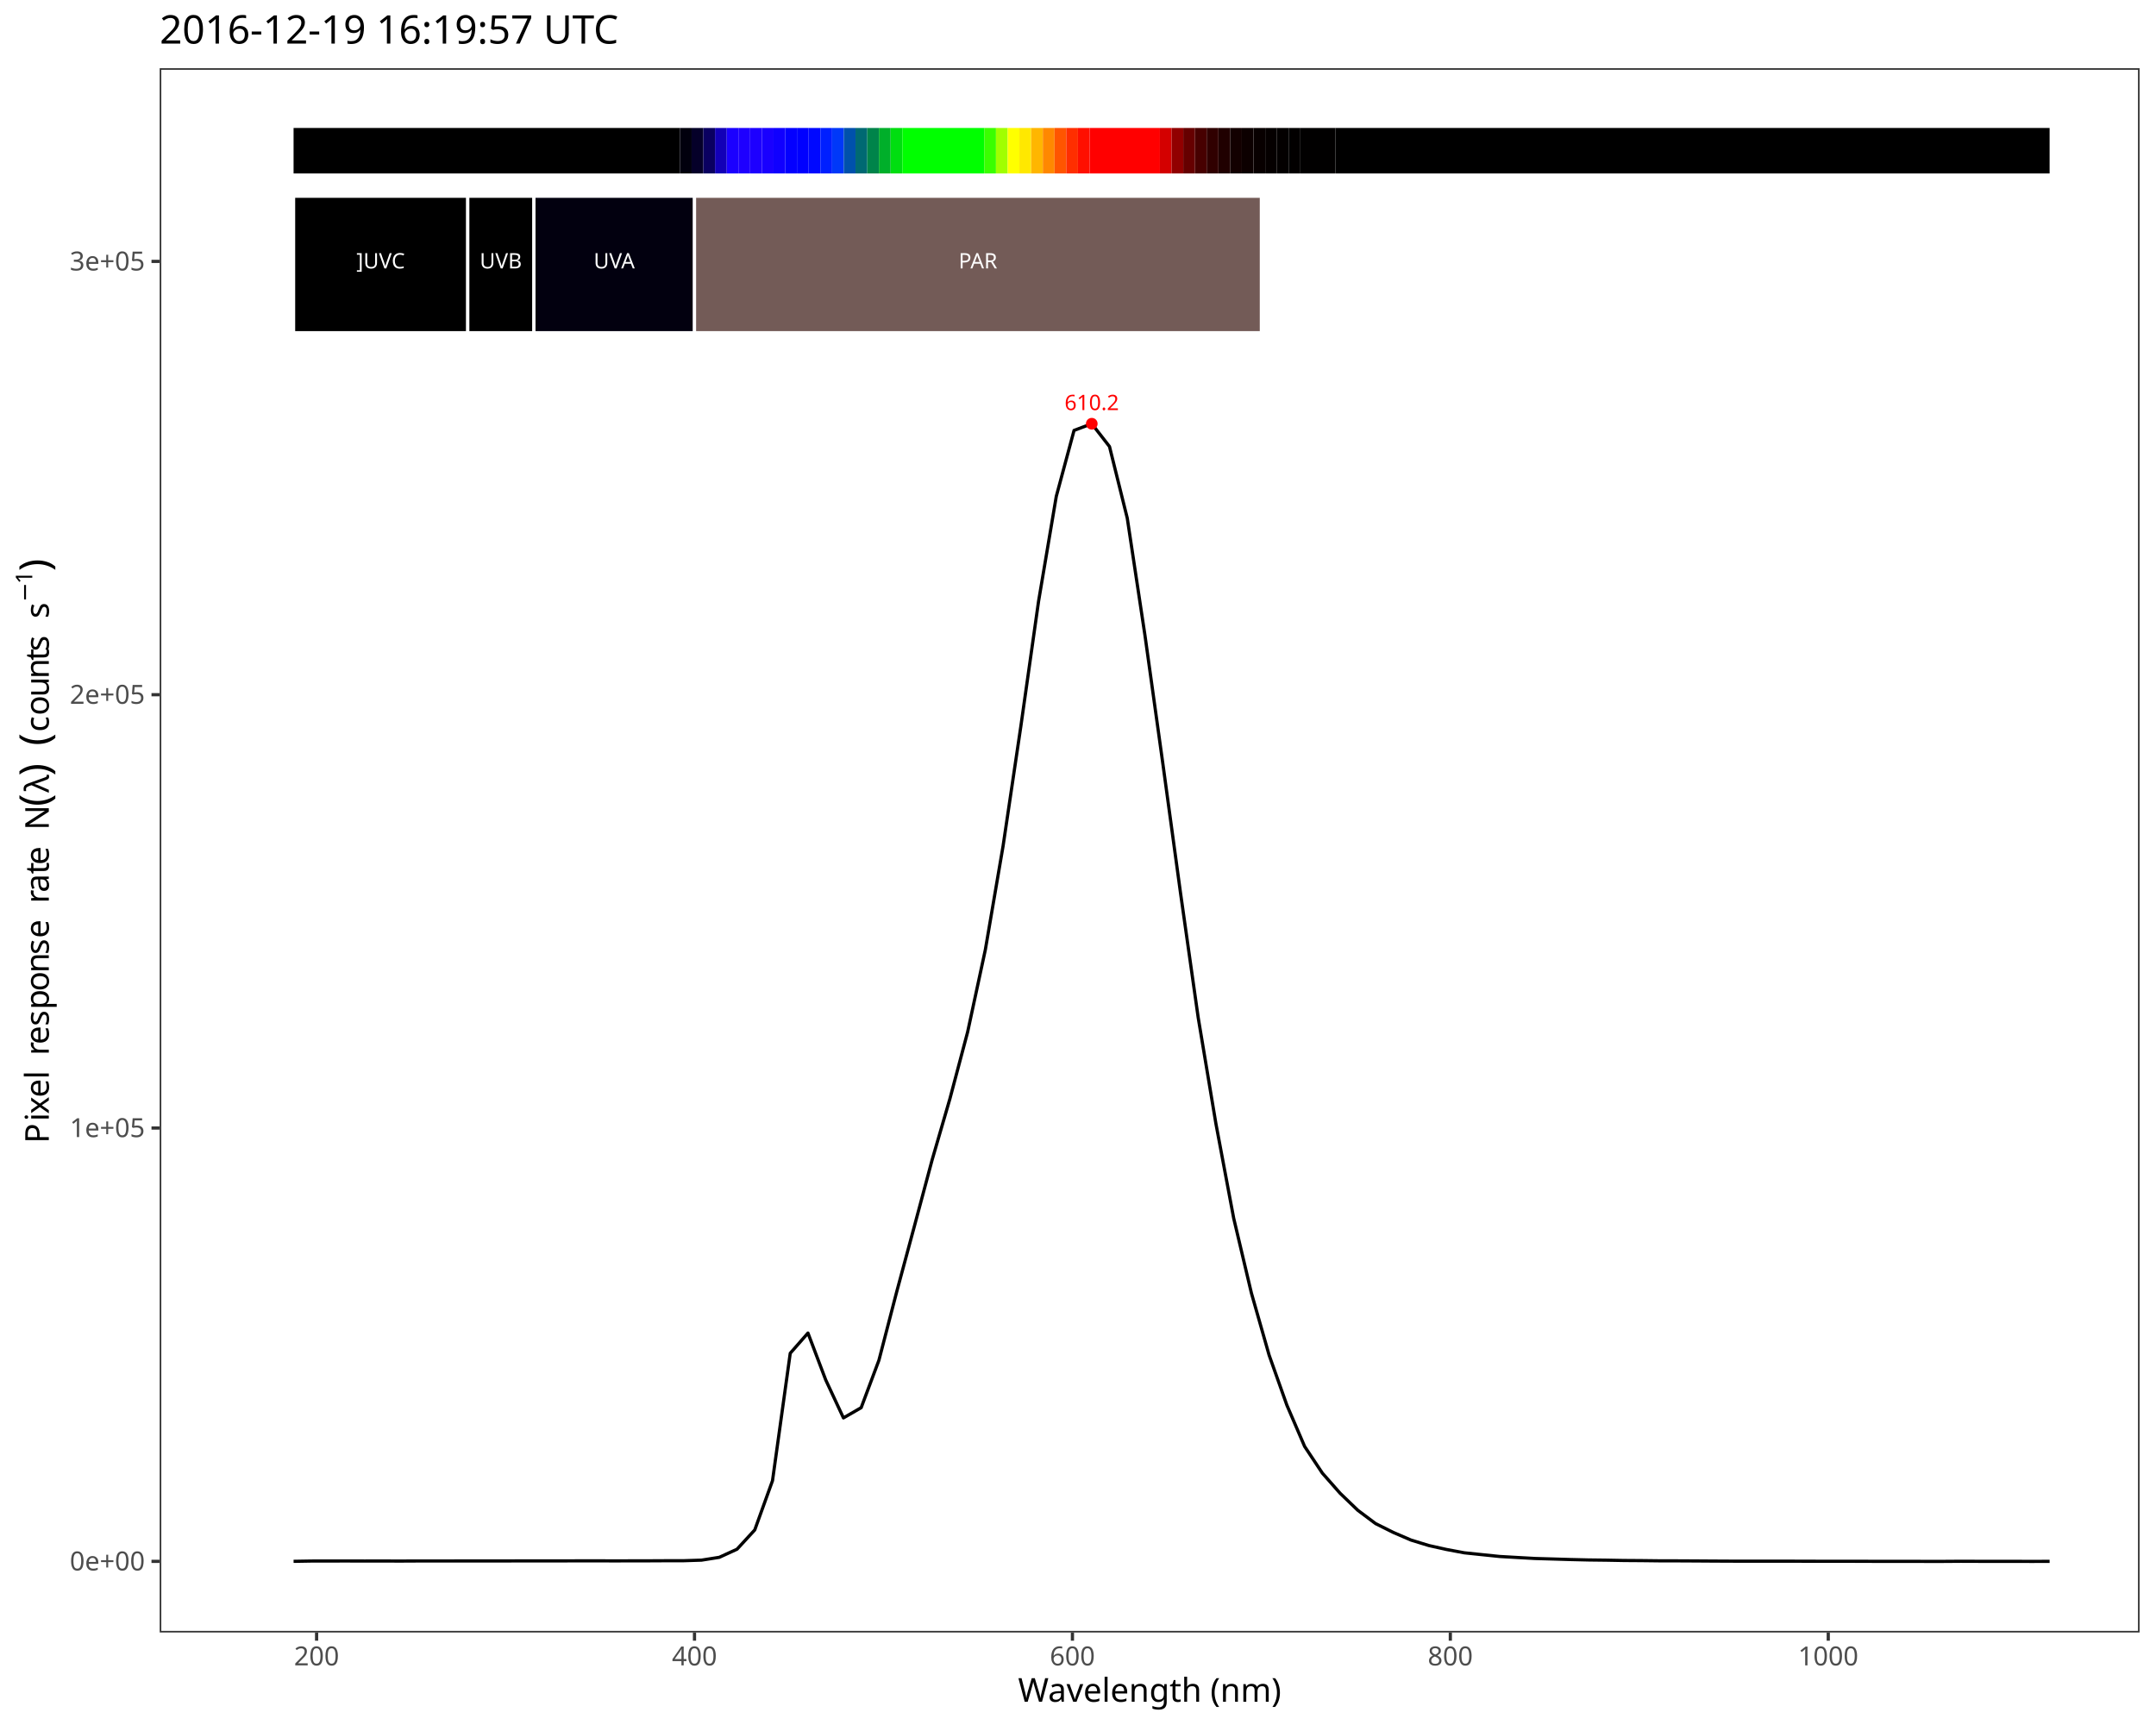
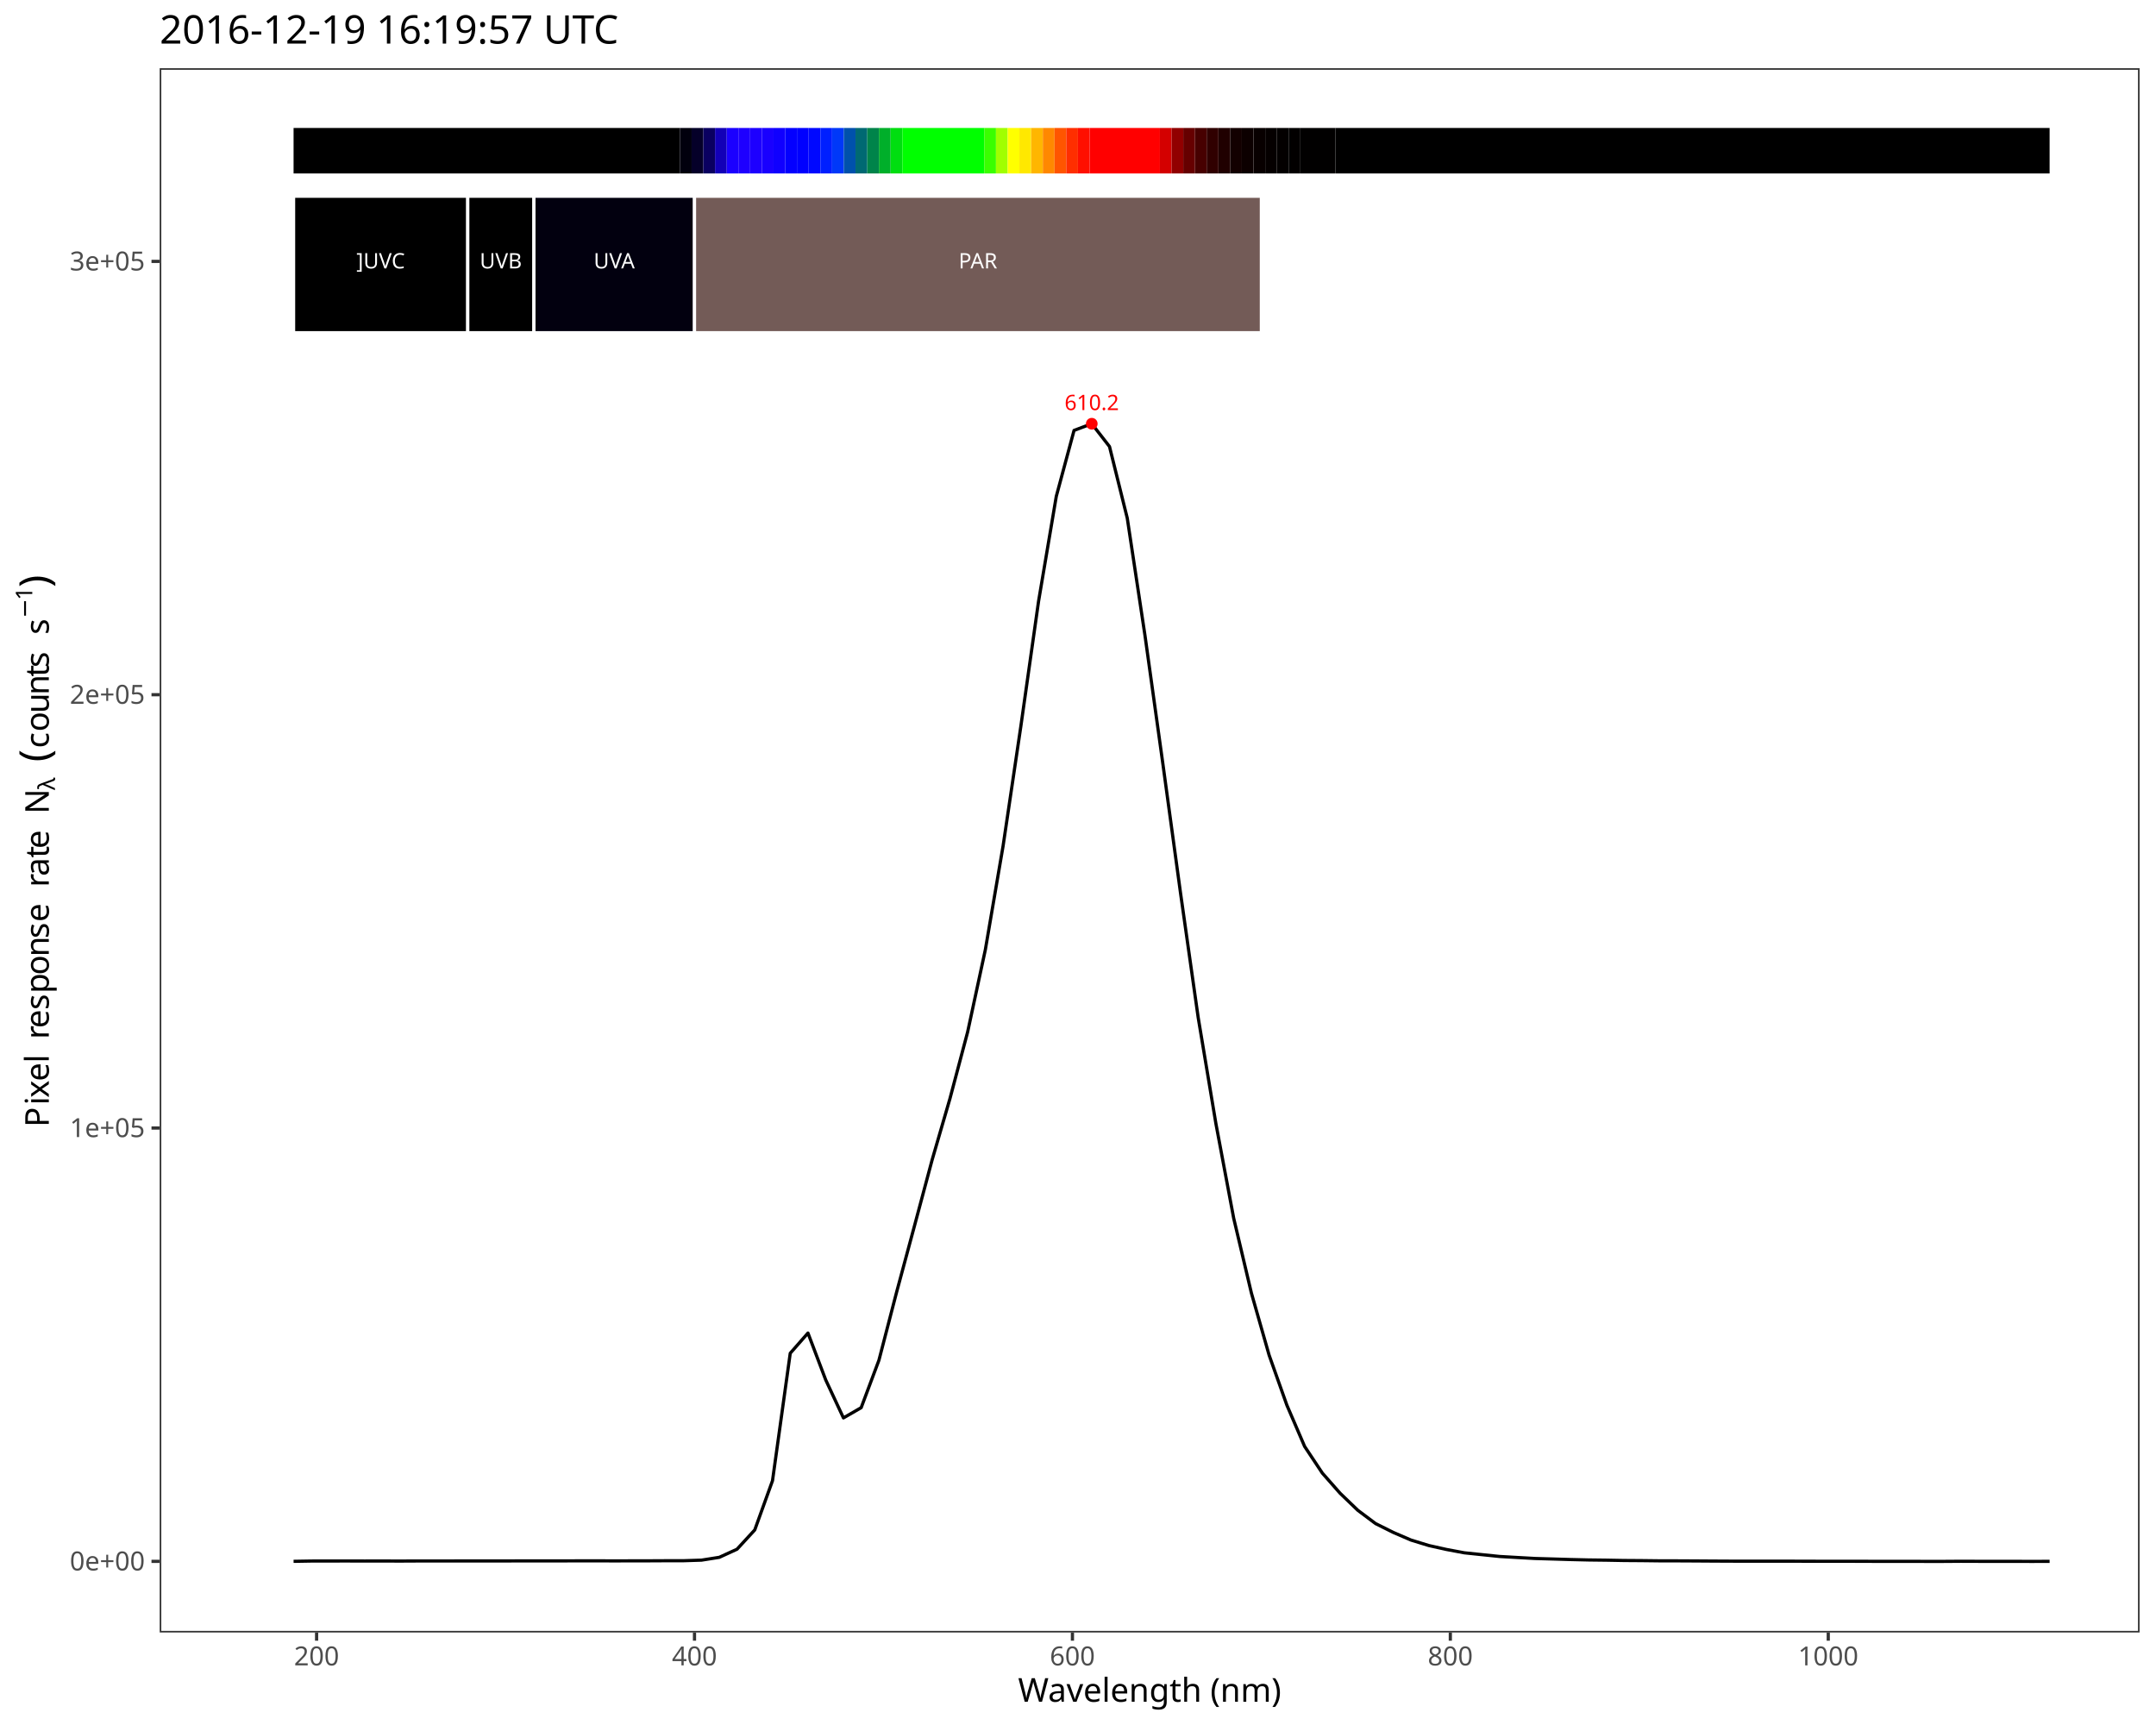
<svg xmlns="http://www.w3.org/2000/svg" class="svglite" data-engine-version="2.0" width="720.00pt" height="576.00pt" viewBox="0 0 720.00 576.00">
  <defs>
    <style type="text/css">
    .svglite line, .svglite polyline, .svglite polygon, .svglite path, .svglite rect, .svglite circle {
      fill: none;
      stroke: #000000;
      stroke-linecap: round;
      stroke-linejoin: round;
      stroke-miterlimit: 10.00;
    }
  </style>
  </defs>
  <rect width="100%" height="100%" style="stroke: none; fill: #FFFFFF;" />
  <defs>
    <clipPath id="cpMC4wMHw3MjAuMDB8MC4wMHw1NzYuMDA=">
      <rect x="0.00" y="0.00" width="720.00" height="576.00" />
    </clipPath>
  </defs>
  <g clip-path="url(#cpMC4wMHw3MjAuMDB8MC4wMHw1NzYuMDA=)">
    <rect x="0.00" y="0.00" width="720.00" height="576.00" style="stroke-width: 1.07; stroke: #FFFFFF; fill: #FFFFFF;" />
  </g>
  <defs>
    <clipPath id="cpNTMuMzN8NzE0LjUyfDIyLjc4fDU0NS4xMQ==">
      <rect x="53.33" y="22.78" width="661.19" height="522.33" />
    </clipPath>
  </defs>
  <g clip-path="url(#cpNTMuMzN8NzE0LjUyfDIyLjc4fDU0NS4xMQ==)">
    <rect x="53.33" y="22.78" width="661.19" height="522.33" style="stroke-width: 1.07; stroke: none; fill: #FFFFFF;" />
    <polyline points="98.04,521.35 103.97,521.25 109.89,521.24 115.81,521.23 121.74,521.25 127.66,521.24 133.58,521.26 139.51,521.23 145.43,521.23 151.36,521.23 157.28,521.22 163.20,521.22 169.13,521.22 175.05,521.20 180.97,521.20 186.90,521.20 192.82,521.19 198.74,521.18 204.67,521.20 210.59,521.19 216.51,521.18 222.44,521.15 228.36,521.14 234.28,520.95 240.21,520.01 246.13,517.30 252.05,510.87 257.98,494.42 263.90,451.87 269.82,445.12 275.75,460.77 281.67,473.46 287.59,470.04 293.52,454.20 299.44,431.40 305.37,409.41 311.29,387.28 317.21,366.94 323.14,344.61 329.06,317.11 334.98,282.49 340.91,242.54 346.83,200.78 352.75,165.73 358.68,143.72 364.60,141.49 370.52,149.11 376.45,173.01 382.37,212.20 388.29,254.67 394.22,298.06 400.14,339.80 406.06,375.23 411.99,406.77 417.91,431.78 423.83,452.52 429.76,469.22 435.68,482.98 441.60,491.89 447.53,498.62 453.45,504.31 459.38,508.75 465.30,511.70 471.22,514.25 477.15,516.07 483.07,517.39 488.99,518.50 494.92,519.12 500.84,519.73 506.76,520.07 512.69,520.40 518.61,520.57 524.53,520.75 530.46,520.89 536.38,520.96 542.30,521.07 548.23,521.11 554.15,521.18 560.07,521.19 566.00,521.22 571.92,521.26 577.84,521.29 583.77,521.30 589.69,521.30 595.61,521.30 601.54,521.31 607.46,521.33 613.38,521.33 619.31,521.33 625.23,521.35 631.16,521.35 637.08,521.35 643.00,521.37 648.93,521.37 654.85,521.33 660.77,521.35 666.70,521.35 672.62,521.36 678.54,521.37 684.47,521.36 " style="stroke-width: 1.07; stroke-linecap: butt;" />
    <text x="364.60" y="136.93" text-anchor="middle" style="font-size: 7.11px; fill: #FF0000; font-family: sans;" textLength="17.80px" lengthAdjust="spacingAndGlyphs">610.2</text>
    <circle cx="364.60" cy="141.49" r="1.95" style="stroke-width: 0.71; stroke: none; fill: #FF0000;" />
    <rect x="98.04" y="42.73" width="129.01" height="15.19" style="stroke-width: 1.07; stroke: none; stroke-linecap: square; stroke-linejoin: miter; fill: #000000;" />
    <rect x="227.06" y="42.73" width="3.91" height="15.19" style="stroke-width: 1.07; stroke: none; stroke-linecap: square; stroke-linejoin: miter; fill: #01000D;" />
    <rect x="230.97" y="42.73" width="3.91" height="15.19" style="stroke-width: 1.07; stroke: none; stroke-linecap: square; stroke-linejoin: miter; fill: #050029;" />
    <rect x="234.88" y="42.73" width="3.91" height="15.19" style="stroke-width: 1.07; stroke: none; stroke-linecap: square; stroke-linejoin: miter; fill: #0A0060;" />
    <rect x="238.79" y="42.73" width="3.91" height="15.19" style="stroke-width: 1.07; stroke: none; stroke-linecap: square; stroke-linejoin: miter; fill: #1300B7;" />
    <rect x="242.70" y="42.73" width="3.91" height="15.19" style="stroke-width: 1.07; stroke: none; stroke-linecap: square; stroke-linejoin: miter; fill: #1B00FF;" />
    <rect x="246.60" y="42.73" width="3.91" height="15.19" style="stroke-width: 1.07; stroke: none; stroke-linecap: square; stroke-linejoin: miter; fill: #1E00FF;" />
    <rect x="250.51" y="42.73" width="3.91" height="15.19" style="stroke-width: 1.07; stroke: none; stroke-linecap: square; stroke-linejoin: miter; fill: #1D00FF;" />
    <rect x="254.42" y="42.73" width="3.91" height="15.19" style="stroke-width: 1.07; stroke: none; stroke-linecap: square; stroke-linejoin: miter; fill: #1900FF;" />
    <rect x="258.33" y="42.73" width="3.91" height="15.19" style="stroke-width: 1.07; stroke: none; stroke-linecap: square; stroke-linejoin: miter; fill: #1000FF;" />
    <rect x="262.24" y="42.73" width="3.91" height="15.19" style="stroke-width: 1.07; stroke: none; stroke-linecap: square; stroke-linejoin: miter; fill: #0400FF;" />
    <rect x="266.15" y="42.73" width="3.91" height="15.19" style="stroke-width: 1.07; stroke: none; stroke-linecap: square; stroke-linejoin: miter; fill: #0000FF;" />
    <rect x="270.06" y="42.73" width="3.91" height="15.19" style="stroke-width: 1.07; stroke: none; stroke-linecap: square; stroke-linejoin: miter; fill: #0008FF;" />
    <rect x="273.97" y="42.73" width="3.91" height="15.19" style="stroke-width: 1.07; stroke: none; stroke-linecap: square; stroke-linejoin: miter; fill: #001FFF;" />
    <rect x="277.88" y="42.73" width="3.91" height="15.19" style="stroke-width: 1.07; stroke: none; stroke-linecap: square; stroke-linejoin: miter; fill: #0038F9;" />
    <rect x="281.79" y="42.73" width="3.91" height="15.19" style="stroke-width: 1.07; stroke: none; stroke-linecap: square; stroke-linejoin: miter; fill: #0051AC;" />
    <rect x="285.70" y="42.73" width="3.91" height="15.19" style="stroke-width: 1.07; stroke: none; stroke-linecap: square; stroke-linejoin: miter; fill: #006972;" />
    <rect x="289.61" y="42.73" width="3.91" height="15.19" style="stroke-width: 1.07; stroke: none; stroke-linecap: square; stroke-linejoin: miter; fill: #00844A;" />
    <rect x="293.52" y="42.73" width="3.91" height="15.19" style="stroke-width: 1.07; stroke: none; stroke-linecap: square; stroke-linejoin: miter; fill: #00AF2A;" />
    <rect x="297.43" y="42.73" width="3.91" height="15.19" style="stroke-width: 1.07; stroke: none; stroke-linecap: square; stroke-linejoin: miter; fill: #00DE10;" />
    <rect x="301.34" y="42.73" width="27.37" height="15.19" style="stroke-width: 1.07; stroke: none; stroke-linecap: square; stroke-linejoin: miter; fill: #00FF00;" />
    <rect x="328.70" y="42.73" width="3.91" height="15.19" style="stroke-width: 1.07; stroke: none; stroke-linecap: square; stroke-linejoin: miter; fill: #3AFF00;" />
    <rect x="332.61" y="42.73" width="3.91" height="15.19" style="stroke-width: 1.07; stroke: none; stroke-linecap: square; stroke-linejoin: miter; fill: #A0FF00;" />
    <rect x="336.52" y="42.73" width="3.91" height="15.19" style="stroke-width: 1.07; stroke: none; stroke-linecap: square; stroke-linejoin: miter; fill: #FFFF00;" />
    <rect x="340.43" y="42.73" width="3.91" height="15.19" style="stroke-width: 1.07; stroke: none; stroke-linecap: square; stroke-linejoin: miter; fill: #FFE800;" />
    <rect x="344.34" y="42.73" width="3.91" height="15.19" style="stroke-width: 1.07; stroke: none; stroke-linecap: square; stroke-linejoin: miter; fill: #FFB600;" />
    <rect x="348.25" y="42.73" width="3.91" height="15.19" style="stroke-width: 1.07; stroke: none; stroke-linecap: square; stroke-linejoin: miter; fill: #FF8800;" />
    <rect x="352.16" y="42.73" width="3.91" height="15.19" style="stroke-width: 1.07; stroke: none; stroke-linecap: square; stroke-linejoin: miter; fill: #FF5500;" />
    <rect x="356.07" y="42.73" width="3.91" height="15.19" style="stroke-width: 1.07; stroke: none; stroke-linecap: square; stroke-linejoin: miter; fill: #FF2E00;" />
    <rect x="359.98" y="42.73" width="3.91" height="15.19" style="stroke-width: 1.07; stroke: none; stroke-linecap: square; stroke-linejoin: miter; fill: #FF0F00;" />
    <rect x="363.89" y="42.73" width="23.46" height="15.19" style="stroke-width: 1.07; stroke: none; stroke-linecap: square; stroke-linejoin: miter; fill: #FF0000;" />
    <rect x="387.35" y="42.73" width="3.91" height="15.19" style="stroke-width: 1.07; stroke: none; stroke-linecap: square; stroke-linejoin: miter; fill: #D40000;" />
    <rect x="391.26" y="42.73" width="3.91" height="15.19" style="stroke-width: 1.07; stroke: none; stroke-linecap: square; stroke-linejoin: miter; fill: #910000;" />
    <rect x="395.16" y="42.73" width="3.91" height="15.19" style="stroke-width: 1.07; stroke: none; stroke-linecap: square; stroke-linejoin: miter; fill: #660000;" />
    <rect x="399.07" y="42.73" width="3.91" height="15.19" style="stroke-width: 1.07; stroke: none; stroke-linecap: square; stroke-linejoin: miter; fill: #470000;" />
    <rect x="402.98" y="42.73" width="3.91" height="15.19" style="stroke-width: 1.07; stroke: none; stroke-linecap: square; stroke-linejoin: miter; fill: #300000;" />
    <rect x="406.89" y="42.73" width="3.91" height="15.19" style="stroke-width: 1.07; stroke: none; stroke-linecap: square; stroke-linejoin: miter; fill: #200000;" />
    <rect x="410.80" y="42.73" width="3.91" height="15.19" style="stroke-width: 1.07; stroke: none; stroke-linecap: square; stroke-linejoin: miter; fill: #130000;" />
    <rect x="414.71" y="42.73" width="3.91" height="15.19" style="stroke-width: 1.07; stroke: none; stroke-linecap: square; stroke-linejoin: miter; fill: #0C0000;" />
    <rect x="418.62" y="42.73" width="3.91" height="15.19" style="stroke-width: 1.07; stroke: none; stroke-linecap: square; stroke-linejoin: miter; fill: #080000;" />
    <rect x="422.53" y="42.73" width="3.91" height="15.19" style="stroke-width: 1.07; stroke: none; stroke-linecap: square; stroke-linejoin: miter; fill: #050000;" />
    <rect x="426.44" y="42.73" width="3.91" height="15.19" style="stroke-width: 1.07; stroke: none; stroke-linecap: square; stroke-linejoin: miter; fill: #030000;" />
    <rect x="430.35" y="42.73" width="3.91" height="15.19" style="stroke-width: 1.07; stroke: none; stroke-linecap: square; stroke-linejoin: miter; fill: #020000;" />
    <rect x="434.26" y="42.73" width="11.73" height="15.19" style="stroke-width: 1.07; stroke: none; stroke-linecap: square; stroke-linejoin: miter; fill: #010000;" />
    <rect x="445.99" y="42.73" width="238.48" height="15.19" style="stroke-width: 1.07; stroke: none; stroke-linecap: square; stroke-linejoin: miter; fill: #000000;" />
    <rect x="98.04" y="65.52" width="58.17" height="45.58" style="stroke-width: 1.07; stroke: #FFFFFF; stroke-linecap: square; stroke-linejoin: miter; fill: #000000;" />
    <rect x="156.21" y="65.52" width="22.09" height="45.58" style="stroke-width: 1.07; stroke: #FFFFFF; stroke-linecap: square; stroke-linejoin: miter; fill: #000000;" />
    <rect x="178.30" y="65.52" width="53.64" height="45.58" style="stroke-width: 1.07; stroke: #FFFFFF; stroke-linecap: square; stroke-linejoin: miter; fill: #02000F;" />
    <rect x="231.93" y="65.52" width="189.31" height="45.58" style="stroke-width: 1.07; stroke: #FFFFFF; stroke-linecap: square; stroke-linejoin: miter; fill: #735B57;" />
    <text x="127.13" y="89.62" text-anchor="middle" style="font-size: 7.11px; fill: #FFFFFF; font-family: sans;" textLength="17.00px" lengthAdjust="spacingAndGlyphs">]UVC</text>
    <text x="167.25" y="89.62" text-anchor="middle" style="font-size: 7.11px; fill: #FFFFFF; font-family: sans;" textLength="14.63px" lengthAdjust="spacingAndGlyphs">UVB</text>
    <text x="205.12" y="89.62" text-anchor="middle" style="font-size: 7.11px; fill: #FFFFFF; font-family: sans;" textLength="14.63px" lengthAdjust="spacingAndGlyphs">UVA</text>
    <text x="326.59" y="89.62" text-anchor="middle" style="font-size: 7.11px; fill: #FFFFFF; font-family: sans;" textLength="14.63px" lengthAdjust="spacingAndGlyphs">PAR</text>
    <rect x="53.33" y="22.78" width="661.19" height="522.33" style="stroke-width: 1.07; stroke: #333333;" />
  </g>
  <g clip-path="url(#cpMC4wMHw3MjAuMDB8MC4wMHw1NzYuMDA=)">
    <text x="48.40" y="524.38" text-anchor="end" style="font-size: 8.80px; fill: #4D4D4D; font-family: sans;" textLength="24.72px" lengthAdjust="spacingAndGlyphs">0e+00</text>
    <text x="48.40" y="379.69" text-anchor="end" style="font-size: 8.80px; fill: #4D4D4D; font-family: sans;" textLength="24.72px" lengthAdjust="spacingAndGlyphs">1e+05</text>
    <text x="48.40" y="235.00" text-anchor="end" style="font-size: 8.80px; fill: #4D4D4D; font-family: sans;" textLength="24.72px" lengthAdjust="spacingAndGlyphs">2e+05</text>
    <text x="48.40" y="90.31" text-anchor="end" style="font-size: 8.80px; fill: #4D4D4D; font-family: sans;" textLength="24.72px" lengthAdjust="spacingAndGlyphs">3e+05</text>
    <polyline points="50.59,521.35 53.33,521.35 " style="stroke-width: 1.07; stroke: #333333; stroke-linecap: butt;" />
    <polyline points="50.59,376.66 53.33,376.66 " style="stroke-width: 1.07; stroke: #333333; stroke-linecap: butt;" />
    <polyline points="50.59,231.97 53.33,231.97 " style="stroke-width: 1.07; stroke: #333333; stroke-linecap: butt;" />
    <polyline points="50.59,87.28 53.33,87.28 " style="stroke-width: 1.07; stroke: #333333; stroke-linecap: butt;" />
    <polyline points="105.73,547.85 105.73,545.11 " style="stroke-width: 1.07; stroke: #333333; stroke-linecap: butt;" />
    <polyline points="231.93,547.85 231.93,545.11 " style="stroke-width: 1.07; stroke: #333333; stroke-linecap: butt;" />
    <polyline points="358.14,547.85 358.14,545.11 " style="stroke-width: 1.07; stroke: #333333; stroke-linecap: butt;" />
    <polyline points="484.34,547.85 484.34,545.11 " style="stroke-width: 1.07; stroke: #333333; stroke-linecap: butt;" />
    <polyline points="610.55,547.85 610.55,545.11 " style="stroke-width: 1.07; stroke: #333333; stroke-linecap: butt;" />
    <text x="105.73" y="556.10" text-anchor="middle" style="font-size: 8.80px; fill: #4D4D4D; font-family: sans;" textLength="14.68px" lengthAdjust="spacingAndGlyphs">200</text>
    <text x="231.93" y="556.10" text-anchor="middle" style="font-size: 8.80px; fill: #4D4D4D; font-family: sans;" textLength="14.68px" lengthAdjust="spacingAndGlyphs">400</text>
    <text x="358.14" y="556.10" text-anchor="middle" style="font-size: 8.80px; fill: #4D4D4D; font-family: sans;" textLength="14.68px" lengthAdjust="spacingAndGlyphs">600</text>
    <text x="484.34" y="556.10" text-anchor="middle" style="font-size: 8.80px; fill: #4D4D4D; font-family: sans;" textLength="14.68px" lengthAdjust="spacingAndGlyphs">800</text>
    <text x="610.55" y="556.10" text-anchor="middle" style="font-size: 8.80px; fill: #4D4D4D; font-family: sans;" textLength="19.58px" lengthAdjust="spacingAndGlyphs">1000</text>
    <text x="383.93" y="568.24" text-anchor="middle" style="font-size: 11.00px; font-family: sans;" textLength="83.76px" lengthAdjust="spacingAndGlyphs">Wavelength (nm)</text>
-     <text transform="translate(16.30,381.76) rotate(-90)" style="font-size: 11.00px; font-family: sans;" textLength="7.34px" lengthAdjust="spacingAndGlyphs">P</text>
-     <text transform="translate(16.30,374.42) rotate(-90)" style="font-size: 11.00px; font-family: sans;" textLength="2.44px" lengthAdjust="spacingAndGlyphs">i</text>
-     <text transform="translate(16.30,371.98) rotate(-90)" style="font-size: 11.00px; font-family: sans;" textLength="5.50px" lengthAdjust="spacingAndGlyphs">x</text>
-     <text transform="translate(16.30,366.47) rotate(-90)" style="font-size: 11.00px; font-family: sans;" textLength="6.12px" lengthAdjust="spacingAndGlyphs">e</text>
-     <text transform="translate(16.30,360.36) rotate(-90)" style="font-size: 11.00px; font-family: sans;" textLength="2.44px" lengthAdjust="spacingAndGlyphs">l</text>
-     <text transform="translate(16.30,357.91) rotate(-90)" style="font-size: 11.00px; font-family: sans;" textLength="2.75px" lengthAdjust="spacingAndGlyphs"> </text>
-     <text transform="translate(16.30,355.16) rotate(-90)" style="font-size: 11.00px; font-family: sans;" textLength="2.75px" lengthAdjust="spacingAndGlyphs"> </text>
-     <text transform="translate(16.30,352.41) rotate(-90)" style="font-size: 11.00px; font-family: sans;" textLength="3.66px" lengthAdjust="spacingAndGlyphs">r</text>
-     <text transform="translate(16.30,348.75) rotate(-90)" style="font-size: 11.00px; font-family: sans;" textLength="6.12px" lengthAdjust="spacingAndGlyphs">e</text>
-     <text transform="translate(16.30,342.63) rotate(-90)" style="font-size: 11.00px; font-family: sans;" textLength="5.50px" lengthAdjust="spacingAndGlyphs">s</text>
-     <text transform="translate(16.30,337.12) rotate(-90)" style="font-size: 11.00px; font-family: sans;" textLength="6.12px" lengthAdjust="spacingAndGlyphs">p</text>
-     <text transform="translate(16.30,331.01) rotate(-90)" style="font-size: 11.00px; font-family: sans;" textLength="6.12px" lengthAdjust="spacingAndGlyphs">o</text>
-     <text transform="translate(16.30,324.89) rotate(-90)" style="font-size: 11.00px; font-family: sans;" textLength="6.12px" lengthAdjust="spacingAndGlyphs">n</text>
-     <text transform="translate(16.30,318.77) rotate(-90)" style="font-size: 11.00px; font-family: sans;" textLength="5.50px" lengthAdjust="spacingAndGlyphs">s</text>
-     <text transform="translate(16.30,313.26) rotate(-90)" style="font-size: 11.00px; font-family: sans;" textLength="6.12px" lengthAdjust="spacingAndGlyphs">e</text>
-     <text transform="translate(16.30,307.15) rotate(-90)" style="font-size: 11.00px; font-family: sans;" textLength="2.75px" lengthAdjust="spacingAndGlyphs"> </text>
-     <text transform="translate(16.30,304.39) rotate(-90)" style="font-size: 11.00px; font-family: sans;" textLength="2.75px" lengthAdjust="spacingAndGlyphs"> </text>
-     <text transform="translate(16.30,301.64) rotate(-90)" style="font-size: 11.00px; font-family: sans;" textLength="3.66px" lengthAdjust="spacingAndGlyphs">r</text>
-     <text transform="translate(16.30,297.98) rotate(-90)" style="font-size: 11.00px; font-family: sans;" textLength="6.12px" lengthAdjust="spacingAndGlyphs">a</text>
-     <text transform="translate(16.30,291.86) rotate(-90)" style="font-size: 11.00px; font-family: sans;" textLength="3.06px" lengthAdjust="spacingAndGlyphs">t</text>
-     <text transform="translate(16.30,288.81) rotate(-90)" style="font-size: 11.00px; font-family: sans;" textLength="6.12px" lengthAdjust="spacingAndGlyphs">e</text>
-     <text transform="translate(16.30,282.69) rotate(-90)" style="font-size: 11.00px; font-family: sans;" textLength="2.75px" lengthAdjust="spacingAndGlyphs"> </text>
-     <text transform="translate(16.30,279.93) rotate(-90)" style="font-size: 11.00px; font-family: sans;" textLength="2.75px" lengthAdjust="spacingAndGlyphs"> </text>
-     <text transform="translate(16.30,277.18) rotate(-90)" style="font-size: 11.00px; font-family: sans;" textLength="7.95px" lengthAdjust="spacingAndGlyphs">N</text>
-     <text transform="translate(16.30,269.24) rotate(-90)" style="font-size: 13.75px; font-family: sans;" textLength="4.58px" lengthAdjust="spacingAndGlyphs">(</text>
-     <text transform="translate(16.30,264.66) rotate(-90)" style="font-size: 11.00px; font-family: sans;" textLength="5.60px" lengthAdjust="spacingAndGlyphs">λ</text>
-     <text transform="translate(16.30,259.05) rotate(-90)" style="font-size: 13.75px; font-family: sans;" textLength="4.57px" lengthAdjust="spacingAndGlyphs">)</text>
-     <text transform="translate(16.30,254.48) rotate(-90)" style="font-size: 11.00px; font-family: sans;" textLength="2.75px" lengthAdjust="spacingAndGlyphs"> </text>
-     <text transform="translate(16.30,251.73) rotate(-90)" style="font-size: 11.00px; font-family: sans;" textLength="2.75px" lengthAdjust="spacingAndGlyphs"> </text>
-     <text transform="translate(16.30,248.98) rotate(-90)" style="font-size: 13.75px; font-family: sans;" textLength="4.58px" lengthAdjust="spacingAndGlyphs">(</text>
-     <text transform="translate(16.30,244.40) rotate(-90)" style="font-size: 11.00px; font-family: sans;" textLength="5.50px" lengthAdjust="spacingAndGlyphs">c</text>
-     <text transform="translate(16.30,238.90) rotate(-90)" style="font-size: 11.00px; font-family: sans;" textLength="6.12px" lengthAdjust="spacingAndGlyphs">o</text>
-     <text transform="translate(16.30,232.78) rotate(-90)" style="font-size: 11.00px; font-family: sans;" textLength="6.12px" lengthAdjust="spacingAndGlyphs">u</text>
-     <text transform="translate(16.30,226.66) rotate(-90)" style="font-size: 11.00px; font-family: sans;" textLength="6.12px" lengthAdjust="spacingAndGlyphs">n</text>
-     <text transform="translate(16.30,220.54) rotate(-90)" style="font-size: 11.00px; font-family: sans;" textLength="3.06px" lengthAdjust="spacingAndGlyphs">t</text>
-     <text transform="translate(16.30,217.49) rotate(-90)" style="font-size: 11.00px; font-family: sans;" textLength="5.50px" lengthAdjust="spacingAndGlyphs">s</text>
-     <text transform="translate(16.30,211.98) rotate(-90)" style="font-size: 11.00px; font-family: sans;" textLength="2.75px" lengthAdjust="spacingAndGlyphs"> </text>
-     <text transform="translate(16.30,209.23) rotate(-90)" style="font-size: 11.00px; font-family: sans;" textLength="2.75px" lengthAdjust="spacingAndGlyphs"> </text>
-     <text transform="translate(16.30,206.48) rotate(-90)" style="font-size: 11.00px; font-family: sans;" textLength="5.50px" lengthAdjust="spacingAndGlyphs">s</text>
-     <text transform="translate(10.78,200.97) rotate(-90)" style="font-size: 7.70px; font-family: sans;" textLength="5.98px" lengthAdjust="spacingAndGlyphs">−</text>
-     <text transform="translate(10.78,194.99) rotate(-90)" style="font-size: 7.70px; font-family: sans;" textLength="4.28px" lengthAdjust="spacingAndGlyphs">1</text>
-     <text transform="translate(16.30,190.71) rotate(-90)" style="font-size: 13.75px; font-family: sans;" textLength="4.57px" lengthAdjust="spacingAndGlyphs">)</text>
+     <text transform="translate(16.30,376.34) rotate(-90)" style="font-size: 11.00px; font-family: sans;" textLength="7.34px" lengthAdjust="spacingAndGlyphs">P</text>
+     <text transform="translate(16.30,369.01) rotate(-90)" style="font-size: 11.00px; font-family: sans;" textLength="2.44px" lengthAdjust="spacingAndGlyphs">i</text>
+     <text transform="translate(16.30,366.56) rotate(-90)" style="font-size: 11.00px; font-family: sans;" textLength="5.50px" lengthAdjust="spacingAndGlyphs">x</text>
+     <text transform="translate(16.30,361.06) rotate(-90)" style="font-size: 11.00px; font-family: sans;" textLength="6.12px" lengthAdjust="spacingAndGlyphs">e</text>
+     <text transform="translate(16.30,354.94) rotate(-90)" style="font-size: 11.00px; font-family: sans;" textLength="2.44px" lengthAdjust="spacingAndGlyphs">l</text>
+     <text transform="translate(16.30,352.50) rotate(-90)" style="font-size: 11.00px; font-family: sans;" textLength="2.75px" lengthAdjust="spacingAndGlyphs"> </text>
+     <text transform="translate(16.30,349.75) rotate(-90)" style="font-size: 11.00px; font-family: sans;" textLength="2.75px" lengthAdjust="spacingAndGlyphs"> </text>
+     <text transform="translate(16.30,346.99) rotate(-90)" style="font-size: 11.00px; font-family: sans;" textLength="3.66px" lengthAdjust="spacingAndGlyphs">r</text>
+     <text transform="translate(16.30,343.33) rotate(-90)" style="font-size: 11.00px; font-family: sans;" textLength="6.12px" lengthAdjust="spacingAndGlyphs">e</text>
+     <text transform="translate(16.30,337.21) rotate(-90)" style="font-size: 11.00px; font-family: sans;" textLength="5.50px" lengthAdjust="spacingAndGlyphs">s</text>
+     <text transform="translate(16.30,331.71) rotate(-90)" style="font-size: 11.00px; font-family: sans;" textLength="6.12px" lengthAdjust="spacingAndGlyphs">p</text>
+     <text transform="translate(16.30,325.59) rotate(-90)" style="font-size: 11.00px; font-family: sans;" textLength="6.12px" lengthAdjust="spacingAndGlyphs">o</text>
+     <text transform="translate(16.30,319.47) rotate(-90)" style="font-size: 11.00px; font-family: sans;" textLength="6.12px" lengthAdjust="spacingAndGlyphs">n</text>
+     <text transform="translate(16.30,313.35) rotate(-90)" style="font-size: 11.00px; font-family: sans;" textLength="5.50px" lengthAdjust="spacingAndGlyphs">s</text>
+     <text transform="translate(16.30,307.85) rotate(-90)" style="font-size: 11.00px; font-family: sans;" textLength="6.12px" lengthAdjust="spacingAndGlyphs">e</text>
+     <text transform="translate(16.30,301.73) rotate(-90)" style="font-size: 11.00px; font-family: sans;" textLength="2.75px" lengthAdjust="spacingAndGlyphs"> </text>
+     <text transform="translate(16.30,298.98) rotate(-90)" style="font-size: 11.00px; font-family: sans;" textLength="2.75px" lengthAdjust="spacingAndGlyphs"> </text>
+     <text transform="translate(16.30,296.23) rotate(-90)" style="font-size: 11.00px; font-family: sans;" textLength="3.66px" lengthAdjust="spacingAndGlyphs">r</text>
+     <text transform="translate(16.30,292.56) rotate(-90)" style="font-size: 11.00px; font-family: sans;" textLength="6.12px" lengthAdjust="spacingAndGlyphs">a</text>
+     <text transform="translate(16.30,286.45) rotate(-90)" style="font-size: 11.00px; font-family: sans;" textLength="3.06px" lengthAdjust="spacingAndGlyphs">t</text>
+     <text transform="translate(16.30,283.39) rotate(-90)" style="font-size: 11.00px; font-family: sans;" textLength="6.12px" lengthAdjust="spacingAndGlyphs">e</text>
+     <text transform="translate(16.30,277.27) rotate(-90)" style="font-size: 11.00px; font-family: sans;" textLength="2.75px" lengthAdjust="spacingAndGlyphs"> </text>
+     <text transform="translate(16.30,274.52) rotate(-90)" style="font-size: 11.00px; font-family: sans;" textLength="2.75px" lengthAdjust="spacingAndGlyphs"> </text>
+     <text transform="translate(16.30,271.77) rotate(-90)" style="font-size: 11.00px; font-family: sans;" textLength="7.95px" lengthAdjust="spacingAndGlyphs">N</text>
+     <text transform="translate(18.34,263.82) rotate(-90)" style="font-size: 7.70px; font-family: sans;" textLength="3.92px" lengthAdjust="spacingAndGlyphs">λ</text>
+     <text transform="translate(16.30,259.90) rotate(-90)" style="font-size: 11.00px; font-family: sans;" textLength="2.75px" lengthAdjust="spacingAndGlyphs"> </text>
+     <text transform="translate(16.30,257.15) rotate(-90)" style="font-size: 11.00px; font-family: sans;" textLength="2.75px" lengthAdjust="spacingAndGlyphs"> </text>
+     <text transform="translate(16.30,254.39) rotate(-90)" style="font-size: 13.75px; font-family: sans;" textLength="4.58px" lengthAdjust="spacingAndGlyphs">(</text>
+     <text transform="translate(16.30,249.82) rotate(-90)" style="font-size: 11.00px; font-family: sans;" textLength="5.50px" lengthAdjust="spacingAndGlyphs">c</text>
+     <text transform="translate(16.30,244.31) rotate(-90)" style="font-size: 11.00px; font-family: sans;" textLength="6.12px" lengthAdjust="spacingAndGlyphs">o</text>
+     <text transform="translate(16.30,238.19) rotate(-90)" style="font-size: 11.00px; font-family: sans;" textLength="6.12px" lengthAdjust="spacingAndGlyphs">u</text>
+     <text transform="translate(16.30,232.07) rotate(-90)" style="font-size: 11.00px; font-family: sans;" textLength="6.12px" lengthAdjust="spacingAndGlyphs">n</text>
+     <text transform="translate(16.30,225.96) rotate(-90)" style="font-size: 11.00px; font-family: sans;" textLength="3.06px" lengthAdjust="spacingAndGlyphs">t</text>
+     <text transform="translate(16.30,222.90) rotate(-90)" style="font-size: 11.00px; font-family: sans;" textLength="5.50px" lengthAdjust="spacingAndGlyphs">s</text>
+     <text transform="translate(16.30,217.40) rotate(-90)" style="font-size: 11.00px; font-family: sans;" textLength="2.75px" lengthAdjust="spacingAndGlyphs"> </text>
+     <text transform="translate(16.30,214.64) rotate(-90)" style="font-size: 11.00px; font-family: sans;" textLength="2.75px" lengthAdjust="spacingAndGlyphs"> </text>
+     <text transform="translate(16.30,211.89) rotate(-90)" style="font-size: 11.00px; font-family: sans;" textLength="5.50px" lengthAdjust="spacingAndGlyphs">s</text>
+     <text transform="translate(10.78,206.39) rotate(-90)" style="font-size: 7.70px; font-family: sans;" textLength="5.98px" lengthAdjust="spacingAndGlyphs">−</text>
+     <text transform="translate(10.78,200.40) rotate(-90)" style="font-size: 7.70px; font-family: sans;" textLength="4.28px" lengthAdjust="spacingAndGlyphs">1</text>
+     <text transform="translate(16.30,196.12) rotate(-90)" style="font-size: 13.75px; font-family: sans;" textLength="4.57px" lengthAdjust="spacingAndGlyphs">)</text>
    <text x="53.33" y="14.56" style="font-size: 13.20px; font-family: sans;" textLength="153.38px" lengthAdjust="spacingAndGlyphs">2016-12-19 16:19:57 UTC</text>
  </g>
</svg>
